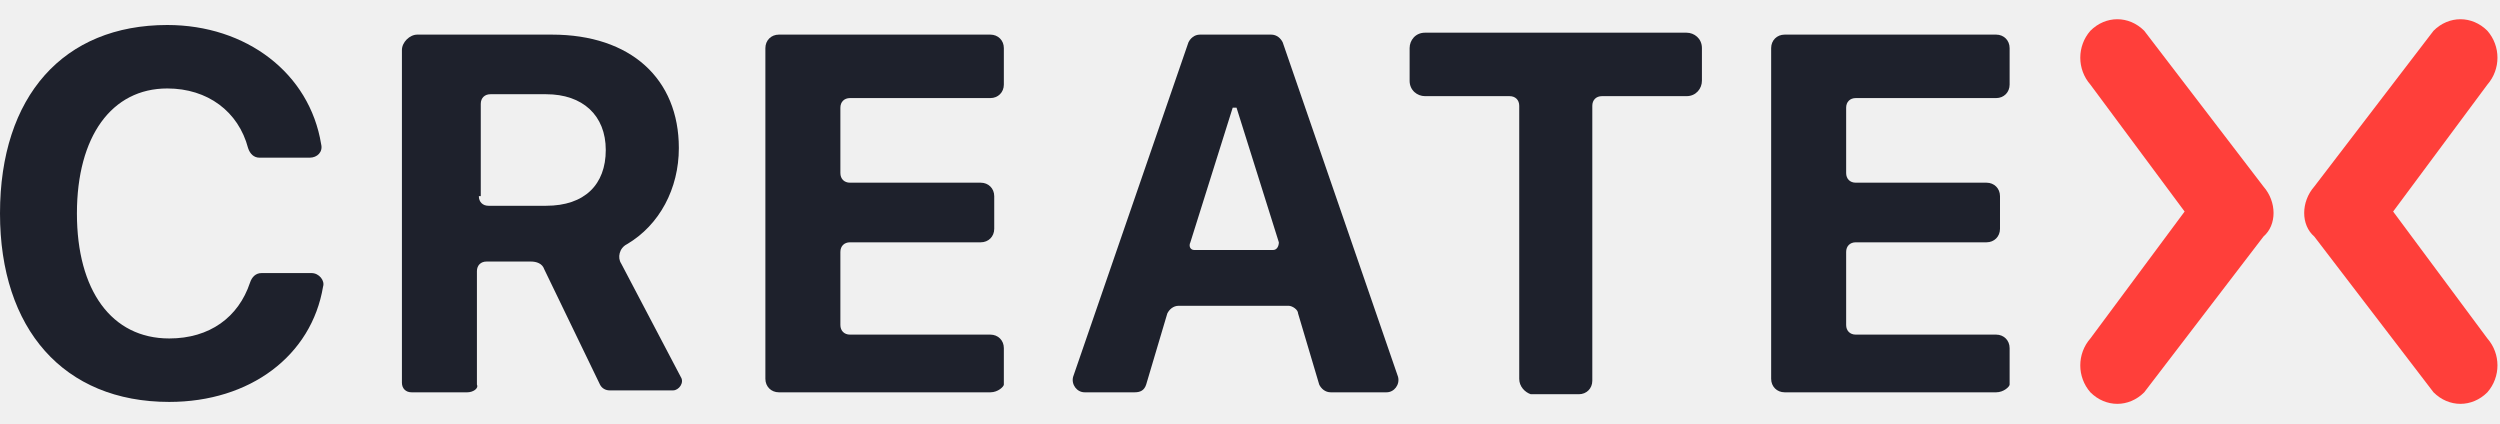
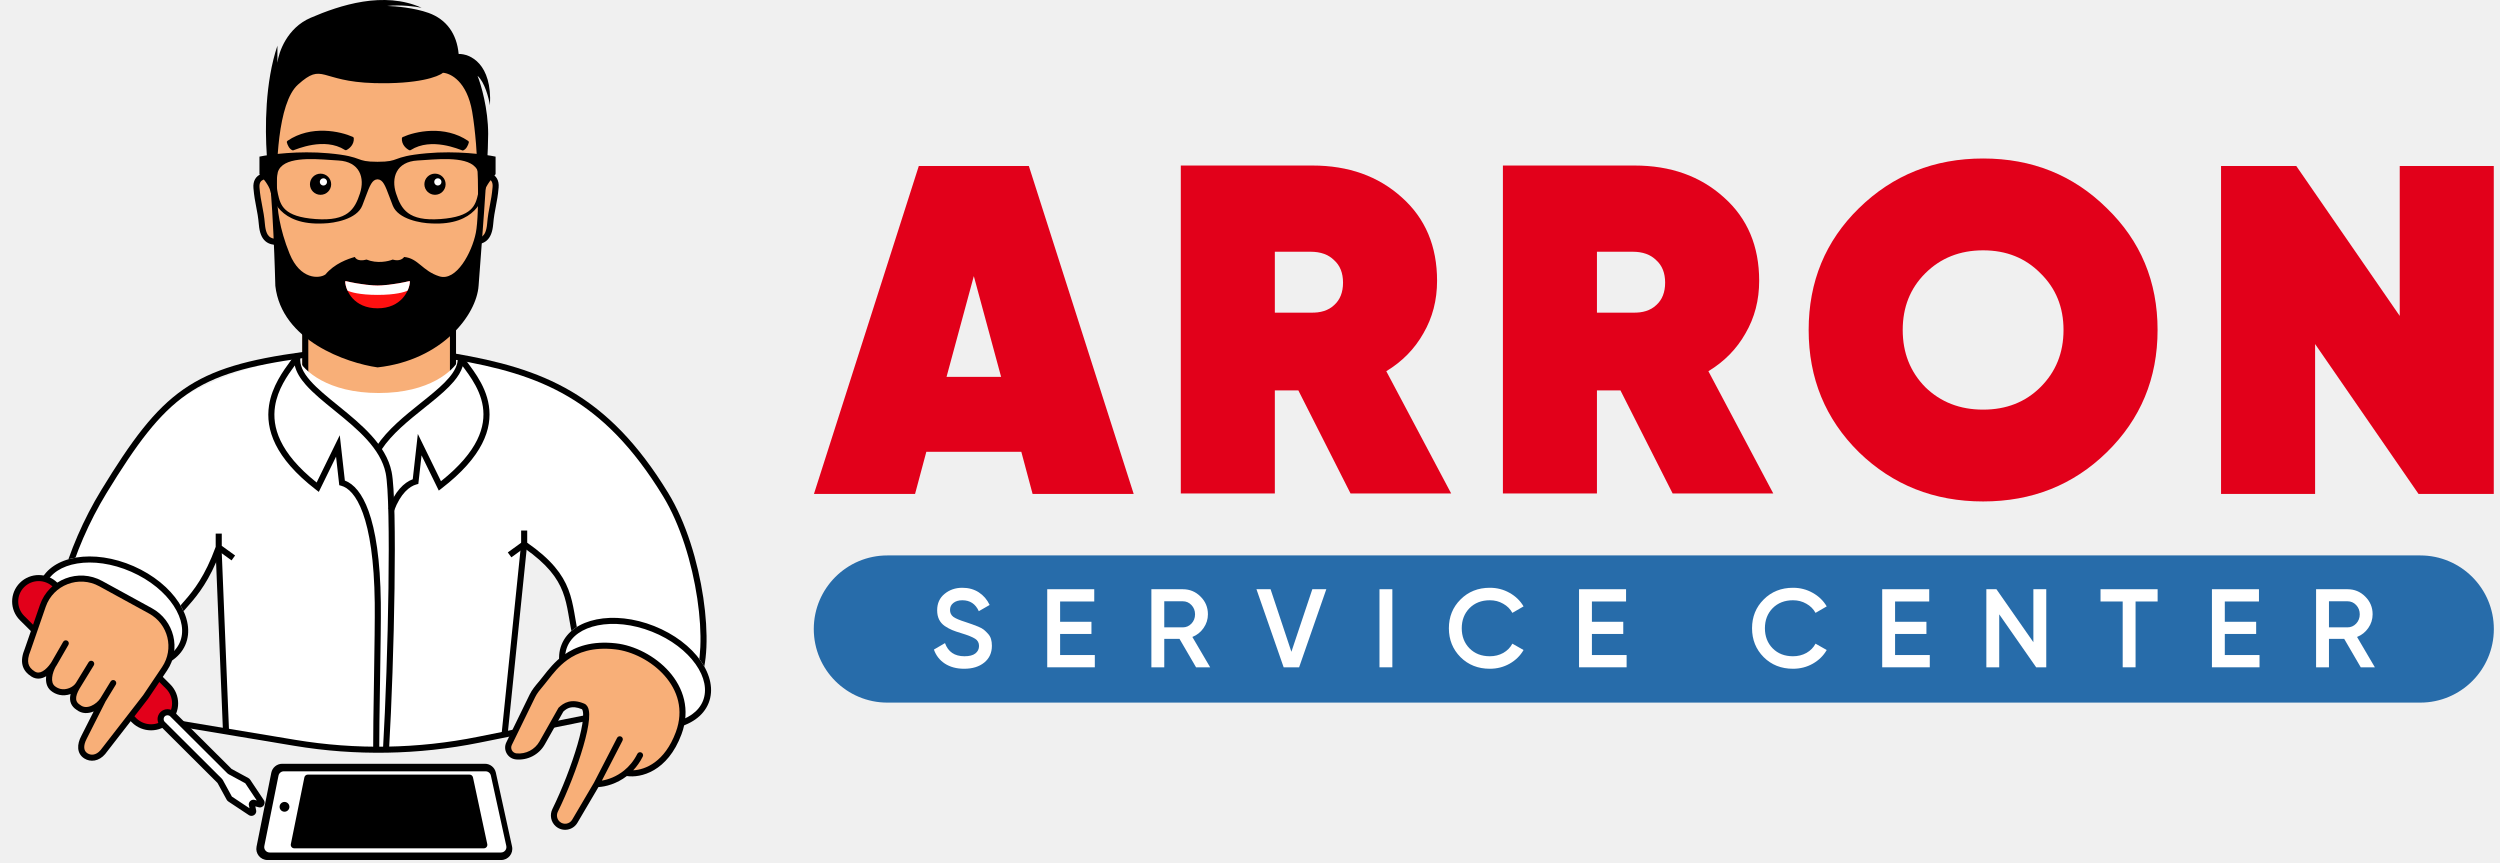
- <svg xmlns="http://www.w3.org/2000/svg" width="130" height="22" viewBox="0 0 130 22" fill="none">
-   <g clip-path="url(#clip0_2502_345)">
-     <path d="M0 11.1C0 5 3.3 1.3 8.7 1.3C12.8 1.3 16.1 3.8 16.7 7.5C16.8 7.9 16.5 8.2 16.1 8.2H13.5C13.2 8.2 13 8 12.9 7.7C12.4 5.8 10.8 4.6 8.7 4.6C5.8 4.6 4 7.1 4 11.1C4 15.1 5.8 17.6 8.8 17.6C10.9 17.6 12.4 16.5 13 14.7C13.1 14.4 13.3 14.2 13.6 14.2H16.2C16.6 14.2 16.9 14.6 16.8 14.9C16.2 18.5 13 20.9 8.8 20.9C3.3 20.9 0 17.1 0 11.1Z" fill="#1E212C" />
-     <path d="M24.3 20.4H21.4C21.1 20.4 20.9 20.2 20.9 19.9V2.6C20.9 2.2 21.3 1.8 21.7 1.8H28.7C32.8 1.8 35.3 4.1 35.3 7.7C35.3 9.8 34.3 11.7 32.6 12.7C32.2 12.9 32.1 13.4 32.3 13.7L35.4 19.6C35.6 19.9 35.3 20.3 35 20.3H31.7C31.5 20.3 31.3 20.2 31.2 20L28.3 14C28.2 13.7 27.9 13.6 27.6 13.6H25.3C25 13.6 24.8 13.8 24.8 14.1V20C24.9 20.2 24.6 20.4 24.3 20.4ZM24.9 10.2C24.9 10.5 25.1 10.7 25.4 10.7H28.4C30.4 10.7 31.5 9.6 31.5 7.8C31.5 6 30.3 4.9 28.4 4.9H25.5C25.2 4.9 25 5.1 25 5.4V10.2H24.9Z" fill="#1E212C" />
-     <path d="M51.5 20.4H40.5C40.1 20.4 39.8 20.1 39.8 19.7V2.5C39.8 2.1 40.1 1.8 40.5 1.8H51.5C51.9 1.8 52.2 2.1 52.2 2.5V4.4C52.2 4.8 51.9 5.1 51.5 5.1H44.2C43.9 5.1 43.7 5.3 43.7 5.6V9C43.7 9.3 43.9 9.5 44.2 9.5H51C51.4 9.5 51.7 9.8 51.7 10.2V11.9C51.7 12.3 51.4 12.6 51 12.6H44.2C43.9 12.6 43.7 12.8 43.7 13.1V16.9C43.7 17.2 43.9 17.4 44.2 17.4H51.5C51.9 17.4 52.2 17.7 52.2 18.1V20C52.2 20.1 51.9 20.4 51.5 20.4Z" fill="#1E212C" />
-     <path d="M67 15.9H61.3C61 15.9 60.8 16.1 60.7 16.3L59.6 20C59.5 20.3 59.3 20.4 59 20.4H56.4C56 20.4 55.7 20 55.8 19.6L61.8 2.2C61.9 2 62.1 1.8 62.4 1.8H66.1C66.4 1.8 66.6 2 66.7 2.2L72.7 19.6C72.8 20 72.5 20.4 72.1 20.4H69.2C68.9 20.4 68.7 20.2 68.6 20L67.5 16.3C67.5 16.1 67.2 15.9 67 15.9ZM62.1 13H66.2C66.4 13 66.5 12.8 66.5 12.6L64.3 5.6H64.1L61.9 12.6C61.8 12.8 61.9 13 62.1 13Z" fill="#1E212C" />
-     <path d="M79 19.701V5.5C79 5.2 78.8 5 78.5 5H74.1C73.7 5 73.3 4.7 73.3 4.2V2.5C73.3 2.1 73.6 1.7 74.1 1.7H87.7C88.1 1.7 88.5 2 88.5 2.5V4.2C88.5 4.6 88.2 5 87.7 5H83.3C83 5 82.8 5.2 82.8 5.5V19.8C82.8 20.2 82.5 20.5 82.1 20.5H79.6C79.3 20.4 79 20.101 79 19.701Z" fill="#1E212C" />
-     <path d="M103.8 20.4H92.8C92.4 20.4 92.1 20.1 92.1 19.7V2.5C92.1 2.1 92.4 1.8 92.8 1.8H103.8C104.2 1.8 104.5 2.1 104.5 2.5V4.4C104.5 4.8 104.2 5.1 103.8 5.1H96.5C96.2 5.1 96 5.3 96 5.6V9C96 9.3 96.2 9.5 96.5 9.5H103.3C103.7 9.5 104 9.8 104 10.2V11.9C104 12.3 103.7 12.6 103.3 12.6H96.5C96.2 12.6 96 12.8 96 13.1V16.9C96 17.2 96.2 17.4 96.5 17.4H103.8C104.2 17.4 104.5 17.7 104.5 18.1V20C104.5 20.1 104.2 20.4 103.8 20.4Z" fill="#1E212C" />
-     <path d="M117.7 9.7L111.5 1.6C111.1 1.2 110.6 1 110.1 1C109.6 1 109.1 1.2 108.7 1.6C108 2.4 108 3.6 108.7 4.4L113.6 11L108.7 17.6C108 18.4 108 19.6 108.7 20.4C109.1 20.8 109.6 21 110.1 21C110.6 21 111.1 20.8 111.5 20.4L117.7 12.3C118.4 11.7 118.4 10.5 117.7 9.7Z" fill="#FF3F3A" />
-     <path d="M120.343 9.7L126.543 1.6C126.943 1.2 127.443 1 127.943 1C128.443 1 128.943 1.2 129.343 1.6C130.043 2.4 130.043 3.6 129.343 4.4L124.443 11L129.343 17.6C130.043 18.4 130.043 19.6 129.343 20.4C128.943 20.8 128.443 21 127.943 21C127.443 21 126.943 20.8 126.543 20.4L120.343 12.3C119.643 11.7 119.643 10.5 120.343 9.7Z" fill="#FF3F3A" />
-   </g>
-   <defs>
-     <clipPath id="clip0_2502_345">
-       <rect width="130" height="22" fill="white" />
-     </clipPath>
-   </defs>
+ <svg xmlns="http://www.w3.org/2000/svg" width="203" height="70" viewBox="0 0 203 70" fill="none">
+   <path d="M24.54 25.478H37.029V33.081H24.54V25.478Z" fill="#F8AF78" />
+   <path fill-rule="evenodd" clip-rule="evenodd" d="M36.535 25.97H25.034V32.589H36.535V25.97ZM24.54 25.478V33.081H37.029V25.478H24.54Z" fill="black" />
+   <path d="M30.75 31.913C34.904 31.913 36.839 30.083 37.288 29.169C43.997 29.169 51.227 33.607 55.185 42.242C56.598 45.622 56.872 49.566 57.177 54.355L56.03 55.981L45.471 56.383C45.586 55.34 45.861 53.064 46.045 52.302C46.229 51.539 46.163 51.513 46.75 51.284C46.52 50.648 46.164 48.768 45.828 48.066C45.406 47.189 45.08 46.014 43.893 45.023C42.944 44.23 42.655 44.108 42.63 44.146L42.4 44.603L41.059 59.536L37.413 60.285L30.75 60.819L21.863 60.285L18.619 59.612L17.826 44.802V44.009L15.678 48.315L14.71 49.709C15.058 50.594 15.32 51.733 14.873 52.468C14.426 53.204 14.355 53.395 14.042 53.417C13.792 53.434 11.423 54.929 10.846 55.988L10.276 57.124L5.949 54.847C5.248 53.081 4.845 51.364 4.697 49.709C4.367 48.963 3.76 47.317 3.967 46.697C4.175 46.077 5.375 45.508 5.949 45.302L7.131 42.202L10.294 36.983L13.699 32.952C16.939 30.815 20.667 29.476 24.211 29.169C24.66 30.083 26.595 31.913 30.75 31.913Z" fill="white" />
+   <path fill-rule="evenodd" clip-rule="evenodd" d="M42.815 44.111L41.216 59.678L40.726 59.628L42.325 44.061L42.815 44.111ZM18.002 44.751L18.595 59.316L18.103 59.336L17.51 44.771L18.002 44.751Z" fill="black" />
+   <path fill-rule="evenodd" clip-rule="evenodd" d="M23.9 60.56L11.166 58.44L11.248 57.956L23.981 60.076C28.902 60.895 33.933 60.81 38.824 59.824L48.085 57.957L48.183 58.439L38.922 60.306C33.972 61.303 28.881 61.39 23.9 60.56Z" fill="black" />
+   <path fill-rule="evenodd" clip-rule="evenodd" d="M46.15 32.21C43.389 30.583 40.348 29.789 36.801 29.181L36.885 28.696C40.451 29.308 43.563 30.114 46.401 31.787C49.242 33.461 51.792 35.993 54.257 40.029C55.712 42.41 56.673 45.616 57.107 48.526C57.325 49.983 57.411 51.374 57.36 52.559C57.308 53.736 57.12 54.739 56.765 55.398L56.665 55.585L46.567 52.004L46.536 51.874C46.401 51.31 46.311 50.779 46.226 50.279C46.2 50.128 46.175 49.98 46.149 49.835C46.038 49.204 45.914 48.62 45.691 48.045C45.261 46.933 44.45 45.817 42.566 44.5L41.524 45.255L41.233 44.858L42.316 44.073V43.081H42.81V44.07C44.78 45.439 45.675 46.635 46.152 47.868C46.392 48.489 46.522 49.111 46.635 49.749C46.662 49.901 46.688 50.053 46.714 50.207C46.792 50.664 46.872 51.133 46.986 51.63L56.422 54.977C56.669 54.41 56.822 53.571 56.867 52.538C56.917 51.391 56.833 50.032 56.619 48.599C56.191 45.729 55.245 42.592 53.836 40.285C51.403 36.302 48.907 33.835 46.15 32.21Z" fill="black" />
+   <path d="M57.539 57.092C56.681 59.237 53.312 59.914 50.014 58.604C46.716 57.294 44.738 54.493 45.597 52.348C46.455 50.203 49.824 49.526 53.122 50.836C56.42 52.146 58.398 54.947 57.539 57.092Z" fill="white" />
+   <path fill-rule="evenodd" clip-rule="evenodd" d="M54.594 58.662C55.854 58.408 56.734 57.778 57.081 56.91C57.428 56.042 57.226 54.981 56.486 53.934C55.749 52.89 54.513 51.917 52.94 51.293C51.367 50.668 49.797 50.526 48.542 50.778C47.282 51.031 46.402 51.662 46.055 52.53C45.708 53.397 45.91 54.458 46.65 55.506C47.387 56.549 48.624 57.522 50.197 58.147C51.77 58.772 53.339 58.914 54.594 58.662ZM50.014 58.604C53.312 59.914 56.681 59.237 57.539 57.092C58.398 54.947 56.42 52.146 53.122 50.836C49.824 49.526 46.455 50.203 45.597 52.348C44.738 54.493 46.716 57.294 50.014 58.604Z" fill="black" />
+   <path fill-rule="evenodd" clip-rule="evenodd" d="M14.896 31.614C17.271 29.961 20.148 29.187 24.617 28.575L24.684 29.062C20.232 29.672 17.453 30.434 15.178 32.017C12.899 33.603 11.1 36.03 8.651 40.038C7.231 42.364 6.091 45.008 5.469 47.367C5.158 48.547 4.979 49.65 4.957 50.602C4.936 51.464 5.045 52.184 5.286 52.727L14.134 50.523C14.11 50.428 14.098 50.334 14.099 50.239C14.102 50.053 14.156 49.885 14.241 49.725C14.374 49.476 14.604 49.217 14.866 48.92C14.919 48.861 14.973 48.8 15.027 48.737C15.696 47.973 16.656 46.78 17.514 44.404V43.328H18.008V44.321L19.091 45.106L18.8 45.503L17.88 44.837C17.021 47.11 16.071 48.293 15.399 49.06C15.337 49.132 15.278 49.198 15.223 49.261C14.961 49.558 14.78 49.762 14.677 49.956C14.619 50.064 14.594 50.156 14.592 50.246C14.591 50.338 14.614 50.447 14.682 50.589L14.813 50.86L5.026 53.298L4.935 53.129C4.579 52.466 4.44 51.587 4.463 50.59C4.487 49.589 4.674 48.447 4.992 47.242C5.626 44.833 6.786 42.145 8.23 39.783C10.68 35.773 12.524 33.264 14.896 31.614Z" fill="black" />
+   <path d="M5.955 53.573L10.888 58.488C11.65 59.247 12.885 59.247 13.647 58.488C14.409 57.729 14.409 56.498 13.647 55.739L8.715 50.824L5.955 53.573Z" fill="#E2001A" />
+   <path fill-rule="evenodd" clip-rule="evenodd" d="M8.714 50.477L13.821 55.565C14.68 56.42 14.68 57.807 13.821 58.662C12.963 59.517 11.572 59.517 10.713 58.662L5.606 53.573L8.714 50.477ZM6.304 53.573L11.062 58.314C11.728 58.977 12.807 58.977 13.473 58.314C14.138 57.651 14.138 56.576 13.473 55.913L8.714 51.172L6.304 53.573Z" fill="black" />
+   <path d="M20.11 63.449L21.218 65.106C21.268 65.192 21.216 65.299 21.123 65.318C21.108 65.321 21.093 65.319 21.079 65.315L20.594 65.184C20.585 65.182 20.576 65.181 20.568 65.182C20.506 65.192 20.457 65.24 20.447 65.301C20.445 65.309 20.446 65.317 20.448 65.324L20.558 65.852C20.561 65.865 20.562 65.879 20.559 65.892C20.538 65.984 20.431 66.034 20.347 65.985L18.677 64.877C18.653 64.863 18.634 64.843 18.622 64.818L17.875 63.452C17.868 63.438 17.859 63.425 17.848 63.414L13.204 58.787C12.985 58.569 12.985 58.215 13.204 57.996C13.423 57.778 13.779 57.778 13.998 57.996L18.642 62.623C18.652 62.634 18.665 62.643 18.679 62.65L20.05 63.394C20.076 63.406 20.096 63.425 20.11 63.449Z" fill="white" />
+   <path fill-rule="evenodd" clip-rule="evenodd" d="M13.03 57.822C13.345 57.508 13.857 57.508 14.172 57.822L18.805 62.438L20.165 63.176C20.228 63.208 20.281 63.257 20.319 63.317L21.427 64.976L21.431 64.982C21.57 65.218 21.425 65.506 21.173 65.559C21.104 65.573 21.046 65.561 21.015 65.552L20.731 65.476L20.799 65.802C20.805 65.831 20.814 65.883 20.8 65.945C20.744 66.193 20.457 66.333 20.222 66.197L20.216 66.193L18.545 65.085C18.485 65.047 18.436 64.994 18.403 64.931L17.662 63.576L13.03 58.961C12.714 58.646 12.714 58.137 13.03 57.822ZM20.53 65.422C20.53 65.422 20.53 65.421 20.53 65.421L20.53 65.422ZM13.823 58.17C13.701 58.047 13.502 58.047 13.379 58.17C13.256 58.292 13.256 58.491 13.379 58.613L18.023 63.24C18.051 63.269 18.075 63.301 18.094 63.337L18.829 64.682L20.26 65.631L20.206 65.374C20.201 65.347 20.195 65.307 20.203 65.259C20.232 65.093 20.364 64.964 20.532 64.939C20.584 64.931 20.629 64.939 20.659 64.947L20.85 64.998L19.915 63.6L18.565 62.868C18.529 62.849 18.496 62.825 18.467 62.797L13.823 58.17Z" fill="black" />
+   <path d="M3.276 47.219C2.342 49.332 4.219 52.202 7.468 53.627C10.717 55.053 14.109 54.496 15.043 52.383C15.977 50.269 14.1 47.4 10.851 45.974C7.602 44.548 4.211 45.106 3.276 47.219Z" fill="white" />
+   <path fill-rule="evenodd" clip-rule="evenodd" d="M4.217 50.413C3.515 49.339 3.35 48.272 3.728 47.417C4.106 46.562 5.007 45.963 6.276 45.755C7.539 45.547 9.102 45.744 10.652 46.424C12.202 47.104 13.403 48.12 14.102 49.189C14.804 50.262 14.969 51.33 14.591 52.184C14.213 53.039 13.312 53.639 12.043 53.847C10.78 54.055 9.217 53.858 7.667 53.178C6.117 52.497 4.916 51.481 4.217 50.413ZM7.468 53.627C4.219 52.202 2.342 49.332 3.276 47.219C4.211 45.106 7.602 44.548 10.851 45.974C14.1 47.4 15.977 50.269 15.043 52.383C14.109 54.496 10.717 55.053 7.468 53.627Z" fill="black" />
+   <path d="M4.489 47.496L6.384 49.382L3.686 52.072L1.792 50.186C1.046 49.444 1.046 48.24 1.791 47.497C2.535 46.754 3.744 46.754 4.489 47.496Z" fill="#E2001A" />
+   <path fill-rule="evenodd" clip-rule="evenodd" d="M3.686 52.42L1.617 50.36C0.775 49.522 0.775 48.163 1.616 47.324C2.457 46.485 3.822 46.484 4.664 47.322L6.733 49.382L3.686 52.42ZM6.035 49.382L4.315 47.67C3.666 47.024 2.614 47.025 1.965 47.671C1.317 48.318 1.317 49.366 1.966 50.013L3.686 51.725L6.035 49.382Z" fill="black" />
+   <path d="M3.478 49.192L2.248 52.748C1.845 53.717 2.022 54.311 2.687 54.731C3.352 55.15 4.039 54.443 4.386 53.898C4.081 54.378 3.718 55.409 4.288 55.895C4.455 56.037 4.662 56.135 4.876 56.183C5.41 56.305 6.083 56.04 6.371 55.587C6.024 56.133 5.59 56.839 6.371 57.326C7.062 57.868 8.008 57.384 8.355 56.839L6.826 59.862C6.486 60.503 6.504 61.08 6.974 61.377C7.367 61.625 7.911 61.587 8.355 61.067L11.829 56.587L13.367 54.299C14.441 52.701 13.91 50.529 12.218 49.603L8.173 47.387C6.385 46.408 4.143 47.27 3.478 49.192Z" fill="#F8AF78" />
+   <path fill-rule="evenodd" clip-rule="evenodd" d="M8.055 47.603C6.401 46.697 4.326 47.494 3.712 49.272L2.479 52.836L2.476 52.843C2.284 53.303 2.247 53.638 2.307 53.889C2.365 54.131 2.524 54.337 2.819 54.523C3.029 54.655 3.24 54.634 3.469 54.502C3.707 54.365 3.933 54.122 4.105 53.875C4.13 53.84 4.153 53.805 4.175 53.77L5.128 52.116C5.195 51.998 5.346 51.957 5.464 52.025C5.583 52.092 5.623 52.243 5.556 52.36L4.6 54.02C4.599 54.023 4.597 54.026 4.595 54.029C4.571 54.067 4.545 54.106 4.518 54.145C4.388 54.38 4.267 54.701 4.236 55.004C4.204 55.315 4.269 55.557 4.447 55.708C4.582 55.822 4.752 55.903 4.931 55.944C5.141 55.992 5.391 55.965 5.624 55.873C5.857 55.78 6.051 55.63 6.161 55.457L7.196 53.769C7.267 53.654 7.418 53.617 7.535 53.688C7.651 53.758 7.688 53.91 7.617 54.026L6.581 55.715L6.579 55.718C6.575 55.725 6.57 55.733 6.565 55.74L6.566 55.74C6.394 56.01 6.231 56.31 6.19 56.586C6.17 56.718 6.18 56.834 6.223 56.935C6.264 57.034 6.346 57.138 6.502 57.235L6.513 57.242L6.523 57.25C6.777 57.449 7.084 57.451 7.398 57.322C7.715 57.191 7.998 56.939 8.145 56.709L8.983 55.335C9.054 55.219 9.205 55.182 9.322 55.252C9.438 55.323 9.475 55.474 9.405 55.59L8.566 56.966C8.565 56.967 8.565 56.968 8.564 56.968C8.564 56.969 8.564 56.969 8.563 56.97C8.557 56.979 8.552 56.988 8.546 56.997L8.55 56.999L7.045 59.975L7.044 59.977C6.887 60.273 6.826 60.53 6.842 60.729C6.857 60.918 6.94 61.064 7.106 61.169C7.254 61.262 7.425 61.3 7.601 61.268C7.776 61.237 7.973 61.133 8.163 60.912L11.629 56.443L13.162 54.162C14.155 52.684 13.664 50.675 12.1 49.818L8.055 47.603ZM7.609 57.766C7.602 57.77 7.594 57.773 7.586 57.776C7.17 57.947 6.664 57.979 6.229 57.645C6.006 57.503 5.853 57.328 5.768 57.126C5.682 56.922 5.672 56.711 5.702 56.513C5.71 56.461 5.721 56.408 5.734 56.357C5.443 56.458 5.12 56.491 4.821 56.423C4.573 56.367 4.329 56.253 4.128 56.083C3.774 55.784 3.705 55.344 3.745 54.955C3.746 54.939 3.748 54.923 3.75 54.908C3.739 54.915 3.727 54.922 3.716 54.928C3.38 55.121 2.964 55.196 2.555 54.938C2.185 54.705 1.923 54.404 1.827 54.002C1.733 53.611 1.808 53.167 2.018 52.661L3.245 49.112C3.96 47.046 6.37 46.119 8.292 47.172L12.337 49.388C14.155 50.383 14.726 52.718 13.572 54.436L12.03 56.731L8.546 61.222L8.543 61.227C8.29 61.523 7.995 61.697 7.689 61.752C7.385 61.807 7.088 61.74 6.842 61.585C6.538 61.393 6.377 61.103 6.35 60.768C6.325 60.445 6.424 60.094 6.607 59.749L7.609 57.766Z" fill="black" />
+   <path d="M45.546 57.627L44.021 60.327C43.599 61.072 42.777 61.501 41.922 61.421C41.418 61.374 41.116 60.84 41.337 60.386L43.233 56.5C43.42 56.115 43.71 55.786 43.986 55.458C44.927 54.339 46.197 52.06 49.983 52.483C52.834 52.801 56.523 55.722 55.108 59.533C53.976 62.582 51.787 62.951 50.834 62.754C49.992 63.437 48.987 63.655 48.45 63.667L46.672 66.688C46.385 67.175 45.724 67.284 45.295 66.914C44.976 66.638 44.891 66.181 45.076 65.803C46.641 62.615 48.231 57.731 47.344 57.361C46.395 56.964 45.891 57.297 45.546 57.627Z" fill="#F8AF78" />
+   <path fill-rule="evenodd" clip-rule="evenodd" d="M45.772 53.193C46.732 52.499 48.058 52.02 50.011 52.238C51.498 52.404 53.189 53.244 54.331 54.535C55.48 55.836 56.085 57.612 55.34 59.618C54.206 62.67 52.016 63.183 50.9 63.015C50.071 63.653 49.166 63.88 48.593 63.909L46.885 66.812C46.52 67.432 45.679 67.57 45.134 67.1C44.727 66.749 44.621 66.169 44.854 65.695C45.631 64.113 46.414 62.108 46.892 60.457C47.132 59.63 47.291 58.903 47.338 58.366C47.361 58.096 47.355 57.891 47.324 57.751C47.309 57.682 47.29 57.639 47.274 57.614C47.26 57.592 47.25 57.588 47.249 57.587C46.813 57.405 46.506 57.401 46.281 57.459C46.065 57.516 45.896 57.638 45.743 57.78L44.236 60.447C43.767 61.278 42.851 61.755 41.899 61.666C41.223 61.603 40.819 60.887 41.115 60.279L43.011 56.392C43.197 56.01 43.476 55.68 43.727 55.383C43.751 55.355 43.774 55.327 43.797 55.3C43.893 55.185 43.996 55.054 44.108 54.911C44.514 54.392 45.034 53.727 45.772 53.193ZM48.873 63.385C49.373 63.303 50.054 63.07 50.678 62.563C51.079 62.239 51.457 61.8 51.751 61.214C51.812 61.093 51.96 61.043 52.082 61.104C52.204 61.165 52.254 61.312 52.193 61.434C51.971 61.875 51.706 62.243 51.417 62.549C52.405 62.501 53.976 61.874 54.877 59.447C55.547 57.643 55.014 56.053 53.96 54.86C52.898 53.659 51.319 52.879 49.956 52.727C48.122 52.522 46.919 52.971 46.062 53.591C45.387 54.079 44.924 54.669 44.521 55.183C44.402 55.336 44.288 55.481 44.175 55.616C44.154 55.641 44.132 55.667 44.111 55.692C43.852 55.999 43.613 56.282 43.455 56.607L41.559 60.493C41.413 60.793 41.612 61.145 41.945 61.176C42.703 61.247 43.432 60.867 43.806 60.206L45.349 57.475L45.375 57.45C45.56 57.273 45.809 57.074 46.156 56.984C46.507 56.892 46.926 56.919 47.439 57.134C47.661 57.227 47.762 57.443 47.806 57.647C47.852 57.857 47.855 58.119 47.83 58.409C47.779 58.992 47.609 59.755 47.366 60.593C46.88 62.273 46.086 64.304 45.298 65.91C45.159 66.192 45.225 66.528 45.457 66.728C45.769 66.997 46.25 66.918 46.459 66.563L48.234 63.548L50.108 59.916C50.17 59.795 50.319 59.748 50.44 59.81C50.561 59.872 50.609 60.02 50.547 60.141L48.873 63.385Z" fill="black" />
+   <path fill-rule="evenodd" clip-rule="evenodd" d="M23.609 29.284C23.737 29.11 23.85 28.956 23.94 28.822L24.39 28.991C24.305 29.623 24.607 30.247 25.201 30.921C25.775 31.573 26.581 32.226 27.452 32.933C27.48 32.956 27.508 32.979 27.536 33.002C28.432 33.728 29.383 34.507 30.164 35.372C30.946 36.238 31.573 37.206 31.8 38.319C31.926 38.932 31.998 40.207 32.034 41.859C32.069 43.521 32.067 45.588 32.036 47.799C31.976 52.222 31.803 57.232 31.596 60.756L31.104 60.728C31.31 57.212 31.483 52.209 31.543 47.792C31.573 45.584 31.576 43.524 31.54 41.87C31.505 40.207 31.432 38.978 31.317 38.417C31.113 37.424 30.548 36.533 29.798 35.701C29.046 34.869 28.124 34.113 27.224 33.383C27.191 33.355 27.157 33.328 27.123 33.3C26.267 32.606 25.432 31.929 24.83 31.245C24.395 30.752 24.061 30.231 23.936 29.675C23.334 30.5 22.544 31.612 22.333 32.995C22.081 34.65 22.663 36.749 25.71 39.18L27.589 35.341L28.002 39.021C28.726 39.292 29.408 40.06 29.927 41.495C30.488 43.044 30.88 45.419 30.922 48.943C30.938 50.243 30.903 52.618 30.865 54.953C30.862 55.168 30.858 55.383 30.855 55.597C30.821 57.705 30.789 59.695 30.795 60.741L30.302 60.743C30.296 59.692 30.328 57.696 30.362 55.592C30.365 55.377 30.369 55.161 30.372 54.945C30.409 52.607 30.444 50.24 30.429 48.949C30.387 45.451 29.997 43.138 29.463 41.662C28.927 40.18 28.264 39.593 27.709 39.443L27.548 39.399L27.287 37.079L25.887 39.941L25.647 39.756C22.301 37.176 21.551 34.849 21.845 32.922C22.082 31.366 23.004 30.109 23.609 29.284Z" fill="black" />
+   <path fill-rule="evenodd" clip-rule="evenodd" d="M37.996 29.483C37.853 29.291 37.728 29.123 37.627 28.972L37.175 29.108C37.175 29.614 36.926 30.118 36.476 30.654C36.026 31.189 35.399 31.726 34.693 32.298C34.519 32.439 34.34 32.582 34.158 32.727C32.883 33.747 31.466 34.88 30.565 36.242L30.977 36.513C31.831 35.221 33.181 34.141 34.463 33.115C34.645 32.969 34.826 32.824 35.004 32.68C35.71 32.108 36.37 31.544 36.854 30.969C37.182 30.579 37.44 30.171 37.572 29.739C37.583 29.753 37.594 29.768 37.605 29.782C37.647 29.839 37.69 29.897 37.733 29.955C37.927 30.218 38.135 30.507 38.333 30.823C38.731 31.456 39.084 32.19 39.209 33.018C39.449 34.606 38.858 36.645 35.807 39.075L33.928 35.236L33.515 38.915C32.803 39.178 32.057 39.911 31.538 41.298L32 41.47C32.526 40.065 33.255 39.488 33.808 39.338L33.969 39.294L34.23 36.974L35.63 39.836L35.87 39.651C39.212 37.074 39.979 34.812 39.697 32.945C39.559 32.025 39.168 31.226 38.752 30.563C38.543 30.23 38.327 29.93 38.13 29.664C38.084 29.601 38.039 29.541 37.996 29.483Z" fill="black" />
+   <path d="M40.243 15.204C40.328 14.199 39.395 14.157 38.919 14.262C38.59 16.049 38.053 19.62 38.541 19.603C39.15 19.582 39.697 19.415 39.802 18.179C39.907 16.943 40.138 16.461 40.243 15.204Z" fill="#F8AF78" />
+   <path fill-rule="evenodd" clip-rule="evenodd" d="M39.891 14.091C39.542 13.939 39.131 13.963 38.866 14.021L38.706 14.056L38.676 14.217C38.511 15.114 38.293 16.461 38.178 17.584C38.12 18.143 38.087 18.658 38.101 19.036C38.108 19.221 38.126 19.393 38.168 19.525C38.188 19.59 38.221 19.666 38.276 19.728C38.338 19.798 38.431 19.853 38.549 19.849C38.867 19.838 39.23 19.789 39.524 19.53C39.818 19.271 39.993 18.846 40.048 18.199C40.099 17.599 40.18 17.182 40.264 16.754L40.265 16.746C40.349 16.312 40.436 15.867 40.489 15.224C40.514 14.935 40.466 14.691 40.353 14.495C40.239 14.298 40.071 14.17 39.891 14.091ZM39.925 14.74C39.978 14.831 40.016 14.97 39.998 15.184C39.946 15.798 39.864 16.222 39.781 16.652L39.778 16.663C39.695 17.093 39.609 17.531 39.556 18.158C39.506 18.747 39.355 19.023 39.197 19.162C39.057 19.285 38.874 19.335 38.632 19.352C38.614 19.282 38.6 19.172 38.594 19.018C38.582 18.675 38.612 18.188 38.669 17.634C38.775 16.597 38.971 15.36 39.131 14.476C39.316 14.457 39.527 14.469 39.693 14.541C39.794 14.586 39.873 14.65 39.925 14.74Z" fill="black" />
+   <path d="M20.824 15.254C20.74 14.248 21.672 14.206 22.149 14.311C22.478 16.099 23.015 19.669 22.527 19.653C21.917 19.632 21.371 19.464 21.266 18.228C21.16 16.992 20.929 16.511 20.824 15.254Z" fill="#F8AF78" />
+   <path fill-rule="evenodd" clip-rule="evenodd" d="M21.178 14.14C21.526 13.988 21.938 14.012 22.202 14.07L22.362 14.106L22.392 14.266C22.557 15.163 22.775 16.51 22.89 17.633C22.948 18.193 22.981 18.707 22.967 19.085C22.96 19.271 22.942 19.443 22.9 19.575C22.88 19.64 22.848 19.715 22.792 19.777C22.73 19.847 22.637 19.902 22.519 19.898C22.202 19.887 21.838 19.838 21.544 19.58C21.25 19.321 21.075 18.895 21.02 18.248C20.969 17.648 20.888 17.231 20.805 16.803L20.803 16.795C20.719 16.361 20.633 15.916 20.579 15.274C20.555 14.985 20.602 14.741 20.715 14.544C20.829 14.347 20.998 14.219 21.178 14.14ZM21.143 14.79C21.09 14.881 21.053 15.019 21.071 15.233C21.122 15.847 21.204 16.271 21.288 16.702L21.29 16.713C21.373 17.142 21.459 17.581 21.512 18.207C21.562 18.796 21.713 19.073 21.871 19.211C22.011 19.335 22.195 19.385 22.437 19.401C22.454 19.331 22.468 19.221 22.474 19.067C22.486 18.724 22.456 18.238 22.399 17.683C22.293 16.646 22.097 15.41 21.938 14.525C21.753 14.506 21.541 14.518 21.376 14.591C21.274 14.635 21.195 14.7 21.143 14.79Z" fill="black" />
+   <path d="M22.526 3.71C21.516 6.706 21.516 10.393 21.664 12.592C22.168 15.357 22.357 23.212 22.357 23.212C22.868 27.668 28.153 29.476 30.662 29.832C35.918 29.245 38.693 25.559 38.861 23.212C39.029 20.866 39.639 13.43 39.639 10.874C39.639 8.83 39.064 6.88 38.777 6.161C39.349 6.647 39.688 7.956 39.786 8.549C39.971 5.164 38.167 4.36 37.242 4.381C37.095 2.747 36.254 1.574 34.803 1.05C33.643 0.631 32.077 0.498 31.44 0.484C32.566 0.367 33.773 0.533 34.236 0.631C31.166 -0.752 27.592 0.421 25.217 1.448C23.316 2.269 22.631 4.22 22.526 5.093V3.71Z" fill="black" />
+   <path d="M24.192 6.873C22.544 8.348 22.384 13.66 22.51 16.132C22.51 16.837 22.662 18.52 23.519 20.615C24.377 22.71 25.909 22.64 26.421 22.291C27.161 21.402 28.25 21.02 28.817 20.866C28.969 21.218 29.511 21.152 29.763 21.076C30.621 21.428 31.536 21.222 31.887 21.076C32.425 21.243 32.728 21.006 32.812 20.866C33.968 20.971 34.283 21.997 35.671 22.437C37.059 22.877 38.32 20.489 38.635 18.918C38.951 17.347 38.867 12.152 38.341 9.073C37.921 6.609 36.582 5.938 35.965 5.91C35.587 6.231 33.939 6.848 30.373 6.748C25.916 6.622 26.252 5.03 24.192 6.873Z" fill="#F8AF78" />
+   <path d="M23.76 12.208C23.493 12.111 23.349 11.781 23.294 11.567C23.28 11.515 23.303 11.462 23.347 11.432C25.26 10.134 27.631 10.66 28.653 11.116C28.696 11.135 28.725 11.175 28.728 11.221C28.761 11.732 28.385 12.056 28.135 12.184C28.094 12.205 28.045 12.199 28.006 12.175C26.329 11.109 24.054 12.136 23.799 12.211C23.786 12.215 23.773 12.213 23.76 12.208Z" fill="black" />
+   <path d="M37.601 12.217C37.868 12.12 38.012 11.79 38.067 11.575C38.081 11.524 38.058 11.471 38.014 11.441C36.101 10.143 33.73 10.669 32.707 11.125C32.665 11.144 32.636 11.184 32.633 11.23C32.599 11.741 32.976 12.064 33.226 12.193C33.267 12.214 33.316 12.208 33.354 12.183C35.032 11.118 37.307 12.145 37.561 12.22C37.575 12.224 37.588 12.222 37.601 12.217Z" fill="black" />
+   <path fill-rule="evenodd" clip-rule="evenodd" d="M21.068 14.142V12.718C21.93 12.536 24.256 12.227 26.661 12.445C28.219 12.586 28.71 12.767 29.093 12.908C29.45 13.039 29.714 13.137 30.655 13.137C31.597 13.137 31.86 13.039 32.217 12.908C32.6 12.767 33.091 12.586 34.65 12.445C37.055 12.227 39.38 12.536 40.242 12.718V14.142C39.99 14.414 39.46 15.068 39.359 15.504C39.233 16.048 38.665 18.332 35.028 18.143C34.166 18.122 32.333 17.804 31.895 16.698C31.791 16.434 31.702 16.194 31.621 15.978C31.278 15.062 31.098 14.578 30.655 14.561C30.213 14.578 30.032 15.062 29.689 15.978C29.609 16.194 29.519 16.434 29.415 16.698C28.977 17.804 27.144 18.122 26.282 18.143C22.645 18.332 22.077 16.048 21.951 15.504C21.85 15.068 21.321 14.414 21.068 14.142ZM22.561 15.714C22.393 14.943 22.491 14.289 22.561 13.975C22.952 12.715 25.3 12.881 26.899 12.994C27.108 13.009 27.304 13.023 27.481 13.032C29.212 13.127 29.646 14.436 29.226 15.714C28.805 16.991 28.238 17.976 25.631 17.788C23.024 17.599 22.771 16.677 22.561 15.714ZM38.827 13.975C38.897 14.289 38.995 14.943 38.827 15.714C38.616 16.677 38.364 17.599 35.757 17.788C33.15 17.976 32.583 16.991 32.162 15.714C31.742 14.436 32.175 13.127 33.907 13.032C34.084 13.023 34.28 13.009 34.489 12.994C36.088 12.881 38.436 12.715 38.827 13.975Z" fill="black" />
+   <path d="M28.084 22.828C29.393 23.136 30.365 23.185 30.657 23.185C30.949 23.185 31.923 23.136 33.234 22.827C33.261 22.821 33.287 22.841 33.285 22.868C33.249 23.615 32.575 25.035 30.657 25.035C28.743 25.035 28.067 23.621 28.028 22.873C28.027 22.843 28.055 22.822 28.084 22.828Z" fill="#FF1010" />
+   <path d="M28.084 22.828C29.393 23.136 30.365 23.185 30.657 23.185C30.949 23.185 31.923 23.136 33.234 22.827C33.261 22.821 33.287 22.841 33.285 22.868C33.276 23.069 33.22 23.319 33.106 23.577C33.102 23.585 33.096 23.592 33.088 23.597C32.871 23.718 32.106 23.946 30.657 23.946C29.207 23.946 28.442 23.718 28.226 23.597C28.218 23.592 28.212 23.585 28.208 23.577C28.095 23.321 28.039 23.073 28.028 22.873C28.027 22.844 28.055 22.822 28.084 22.828Z" fill="white" />
+   <ellipse cx="26.029" cy="14.96" rx="0.862" ry="0.859" fill="black" />
+   <ellipse cx="26.261" cy="14.771" rx="0.294" ry="0.294" fill="white" />
+   <ellipse cx="35.322" cy="14.959" rx="0.862" ry="0.859" fill="black" />
+   <ellipse cx="35.553" cy="14.771" rx="0.294" ry="0.294" fill="white" />
+   <path d="M39.376 62.018C39.801 62.018 40.17 62.314 40.261 62.73L41.578 68.733C41.702 69.299 41.271 69.834 40.692 69.834L21.72 69.834C21.148 69.834 20.72 69.311 20.831 68.75L22.029 62.747C22.114 62.323 22.486 62.018 22.918 62.018L39.376 62.018Z" fill="black" />
+   <path d="M39.43 62.631C39.636 62.631 39.815 62.775 39.859 62.977L41.111 68.689C41.172 68.963 40.963 69.223 40.682 69.223L21.895 69.223C21.617 69.223 21.409 68.968 21.463 68.696L22.614 62.984C22.655 62.779 22.836 62.631 23.045 62.631L39.43 62.631Z" fill="white" />
+   <path d="M38.129 62.898C38.262 62.898 38.377 62.992 38.405 63.122L39.566 68.541C39.604 68.718 39.47 68.884 39.289 68.884L23.894 68.884C23.715 68.884 23.581 68.72 23.616 68.544L24.715 63.125C24.741 62.993 24.858 62.898 24.992 62.898L38.129 62.898Z" fill="black" />
+   <path d="M23.102 65.117C23.321 65.117 23.5 65.295 23.5 65.515C23.5 65.734 23.321 65.912 23.102 65.912C22.882 65.912 22.703 65.734 22.703 65.515C22.703 65.295 22.882 65.117 23.102 65.117Z" fill="black" />
+   <path d="M83.847 40.11L82.931 36.686H75.218L74.302 40.11H66.092L74.607 13.479H83.542L92.056 40.11H83.847ZM76.86 30.599H81.289L79.074 22.419L76.86 30.599Z" fill="#E2001A" />
+   <path d="M109.665 40.072L105.426 31.702H103.517V40.072H95.881V13.441H106.572C109.499 13.441 111.917 14.303 113.826 16.028C115.736 17.727 116.69 19.984 116.69 22.8C116.69 24.372 116.321 25.792 115.583 27.061C114.87 28.329 113.865 29.356 112.566 30.142L117.836 40.072H109.665ZM103.517 20.441V25.387H106.419C107.234 25.412 107.87 25.209 108.328 24.778C108.812 24.347 109.054 23.738 109.054 22.952C109.054 22.166 108.812 21.557 108.328 21.126C107.87 20.669 107.234 20.441 106.419 20.441H103.517Z" fill="#E2001A" />
+   <path d="M135.82 40.072L131.581 31.702H129.672V40.072H122.036V13.441H132.727C135.654 13.441 138.072 14.303 139.981 16.028C141.891 17.727 142.845 19.984 142.845 22.8C142.845 24.372 142.476 25.792 141.738 27.061C141.025 28.329 140.02 29.356 138.721 30.142L143.991 40.072H135.82ZM129.672 20.441V25.387H132.574C133.389 25.412 134.025 25.209 134.483 24.778C134.967 24.347 135.209 23.738 135.209 22.952C135.209 22.166 134.967 21.557 134.483 21.126C134.025 20.669 133.389 20.441 132.574 20.441H129.672Z" fill="#E2001A" />
+   <path d="M171.071 36.724C168.347 39.387 165 40.718 161.029 40.718C157.058 40.718 153.698 39.387 150.949 36.724C148.225 34.035 146.863 30.726 146.863 26.794C146.863 22.863 148.225 19.566 150.949 16.903C153.698 14.214 157.058 12.87 161.029 12.87C165 12.87 168.347 14.214 171.071 16.903C173.82 19.566 175.195 22.863 175.195 26.794C175.195 30.726 173.82 34.035 171.071 36.724ZM156.333 31.436C157.58 32.653 159.145 33.262 161.029 33.262C162.913 33.262 164.465 32.653 165.687 31.436C166.935 30.193 167.558 28.646 167.558 26.794C167.558 24.943 166.935 23.408 165.687 22.191C164.465 20.948 162.913 20.327 161.029 20.327C159.145 20.327 157.58 20.948 156.333 22.191C155.111 23.408 154.5 24.943 154.5 26.794C154.5 28.646 155.111 30.193 156.333 31.436Z" fill="#E2001A" />
+   <path d="M194.858 13.479H202.495V40.11H196.386L187.986 27.936V40.11H180.349V13.479H186.458L194.858 25.653V13.479Z" fill="#E2001A" />
+   <rect x="66.079" y="45.101" width="136.421" height="11.951" rx="5.976" fill="#276CAA" />
+   <path d="M78.288 54.303C77.675 54.303 77.154 54.164 76.724 53.886C76.3 53.609 76.003 53.228 75.833 52.745L76.733 52.22C76.988 52.932 77.515 53.288 78.315 53.288C78.709 53.288 79.003 53.213 79.197 53.062C79.397 52.905 79.497 52.703 79.497 52.455C79.497 52.196 79.391 51.999 79.179 51.866C78.966 51.727 78.591 51.577 78.051 51.413C77.748 51.323 77.503 51.238 77.315 51.16C77.127 51.081 76.927 50.973 76.715 50.834C76.509 50.689 76.354 50.511 76.251 50.299C76.148 50.088 76.097 49.84 76.097 49.556C76.097 48.995 76.297 48.551 76.697 48.225C77.097 47.893 77.579 47.727 78.142 47.727C78.651 47.727 79.097 47.851 79.479 48.098C79.86 48.346 80.154 48.687 80.36 49.122L79.479 49.629C79.212 49.037 78.766 48.741 78.142 48.741C77.839 48.741 77.597 48.814 77.415 48.959C77.233 49.098 77.142 49.288 77.142 49.529C77.142 49.765 77.233 49.952 77.415 50.091C77.603 50.224 77.939 50.366 78.424 50.517C78.666 50.595 78.842 50.656 78.951 50.698C79.066 50.734 79.224 50.794 79.424 50.879C79.63 50.964 79.785 51.048 79.888 51.133C79.991 51.217 80.1 51.323 80.215 51.45C80.336 51.577 80.421 51.721 80.469 51.885C80.518 52.047 80.542 52.232 80.542 52.437C80.542 53.011 80.333 53.467 79.915 53.805C79.503 54.137 78.96 54.303 78.288 54.303Z" fill="white" />
+   <path d="M86.081 53.189H88.899V54.185H85.035V47.845H88.853V48.841H86.081V50.489H88.626V51.477H86.081V53.189Z" fill="white" />
+   <path d="M97.12 54.185L95.774 51.875H94.538V54.185H93.492V47.845H96.038C96.607 47.845 97.089 48.044 97.483 48.442C97.883 48.835 98.083 49.315 98.083 49.883C98.083 50.287 97.965 50.659 97.729 50.997C97.498 51.329 97.195 51.571 96.82 51.721L98.265 54.185H97.12ZM94.538 48.823V50.942H96.038C96.317 50.942 96.553 50.84 96.747 50.635C96.941 50.429 97.038 50.178 97.038 49.883C97.038 49.587 96.941 49.336 96.747 49.131C96.553 48.925 96.317 48.823 96.038 48.823H94.538Z" fill="white" />
+   <path d="M104.233 54.185L102.024 47.845H103.17L104.861 52.926L106.561 47.845H107.697L105.488 54.185H104.233Z" fill="white" />
+   <path d="M112.014 47.845H113.059V54.185H112.014V47.845Z" fill="white" />
+   <path d="M120.976 54.303C120.019 54.303 119.225 53.989 118.594 53.361C117.964 52.727 117.649 51.945 117.649 51.015C117.649 50.085 117.964 49.306 118.594 48.678C119.225 48.044 120.019 47.727 120.976 47.727C121.552 47.727 122.082 47.863 122.567 48.134C123.058 48.406 123.44 48.775 123.713 49.239L122.804 49.765C122.634 49.451 122.385 49.203 122.058 49.022C121.737 48.835 121.376 48.741 120.976 48.741C120.297 48.741 119.746 48.956 119.322 49.384C118.903 49.813 118.694 50.357 118.694 51.015C118.694 51.673 118.903 52.217 119.322 52.645C119.746 53.074 120.297 53.288 120.976 53.288C121.376 53.288 121.74 53.198 122.067 53.017C122.394 52.83 122.64 52.579 122.804 52.265L123.713 52.781C123.446 53.246 123.067 53.618 122.576 53.895C122.091 54.167 121.558 54.303 120.976 54.303Z" fill="white" />
+   <path d="M129.263 53.189H132.081V54.185H128.218V47.845H132.036V48.841H129.263V50.489H131.809V51.477H129.263V53.189Z" fill="white" />
+   <path d="M145.593 54.303C144.636 54.303 143.842 53.989 143.211 53.361C142.581 52.727 142.266 51.945 142.266 51.015C142.266 50.085 142.581 49.306 143.211 48.678C143.842 48.044 144.636 47.727 145.593 47.727C146.169 47.727 146.699 47.863 147.184 48.134C147.675 48.406 148.057 48.775 148.33 49.239L147.421 49.765C147.251 49.451 147.002 49.203 146.675 49.022C146.354 48.835 145.993 48.741 145.593 48.741C144.914 48.741 144.363 48.956 143.939 49.384C143.52 49.813 143.311 50.357 143.311 51.015C143.311 51.673 143.52 52.217 143.939 52.645C144.363 53.074 144.914 53.288 145.593 53.288C145.993 53.288 146.357 53.198 146.684 53.017C147.011 52.83 147.257 52.579 147.421 52.265L148.33 52.781C148.063 53.246 147.684 53.618 147.193 53.895C146.708 54.167 146.175 54.303 145.593 54.303Z" fill="white" />
+   <path d="M153.88 53.189H156.698V54.185H152.835V47.845H156.653V48.841H153.88V50.489H156.426V51.477H153.88V53.189Z" fill="white" />
+   <path d="M165.11 47.845H166.156V54.185H165.337L162.337 49.883V54.185H161.292V47.845H162.11L165.11 52.147V47.845Z" fill="white" />
+   <path d="M175.199 47.845V48.841H173.408V54.185H172.363V48.841H170.563V47.845H175.199Z" fill="white" />
+   <path d="M180.654 53.189H183.473V54.185H179.609V47.845H183.427V48.841H180.654V50.489H183.2V51.477H180.654V53.189Z" fill="white" />
+   <path d="M191.693 54.185L190.348 51.875H189.112V54.185H188.066V47.845H190.612C191.181 47.845 191.663 48.044 192.057 48.442C192.457 48.835 192.657 49.315 192.657 49.883C192.657 50.287 192.539 50.659 192.303 50.997C192.072 51.329 191.769 51.571 191.393 51.721L192.839 54.185H191.693ZM189.112 48.823V50.942H190.612C190.89 50.942 191.127 50.84 191.321 50.635C191.515 50.429 191.612 50.178 191.612 49.883C191.612 49.587 191.515 49.336 191.321 49.131C191.127 48.925 190.89 48.823 190.612 48.823H189.112Z" fill="white" />
</svg>
